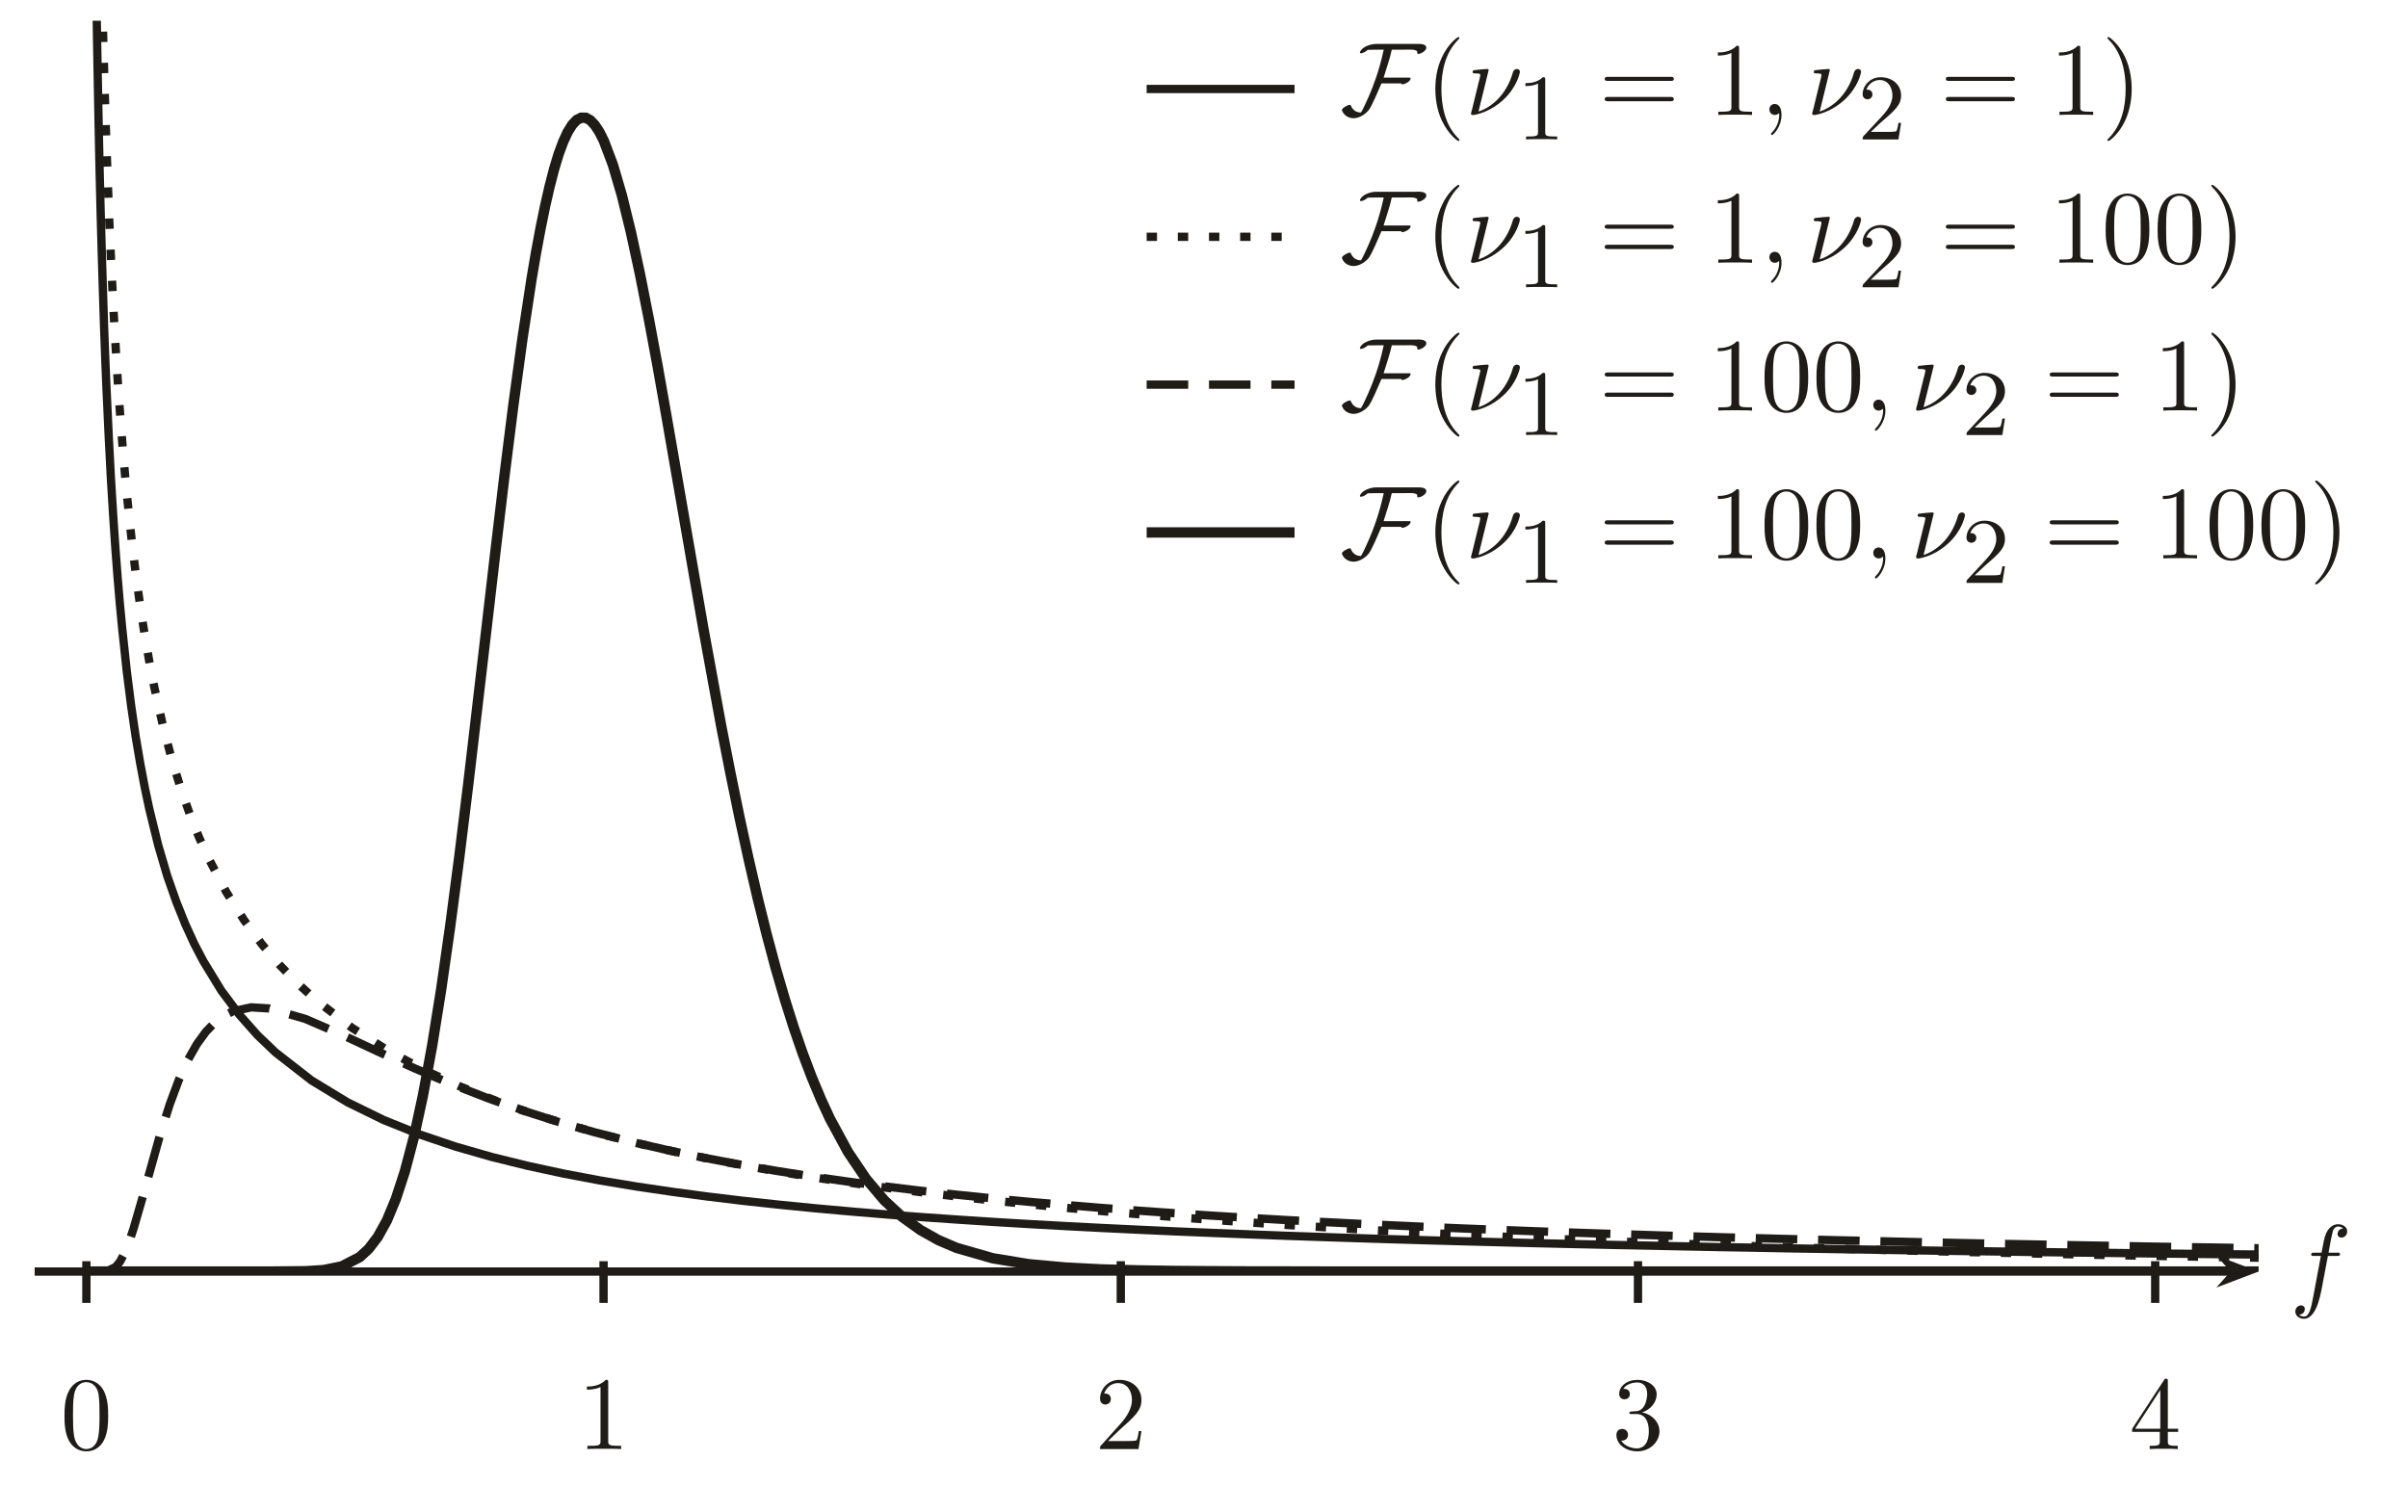
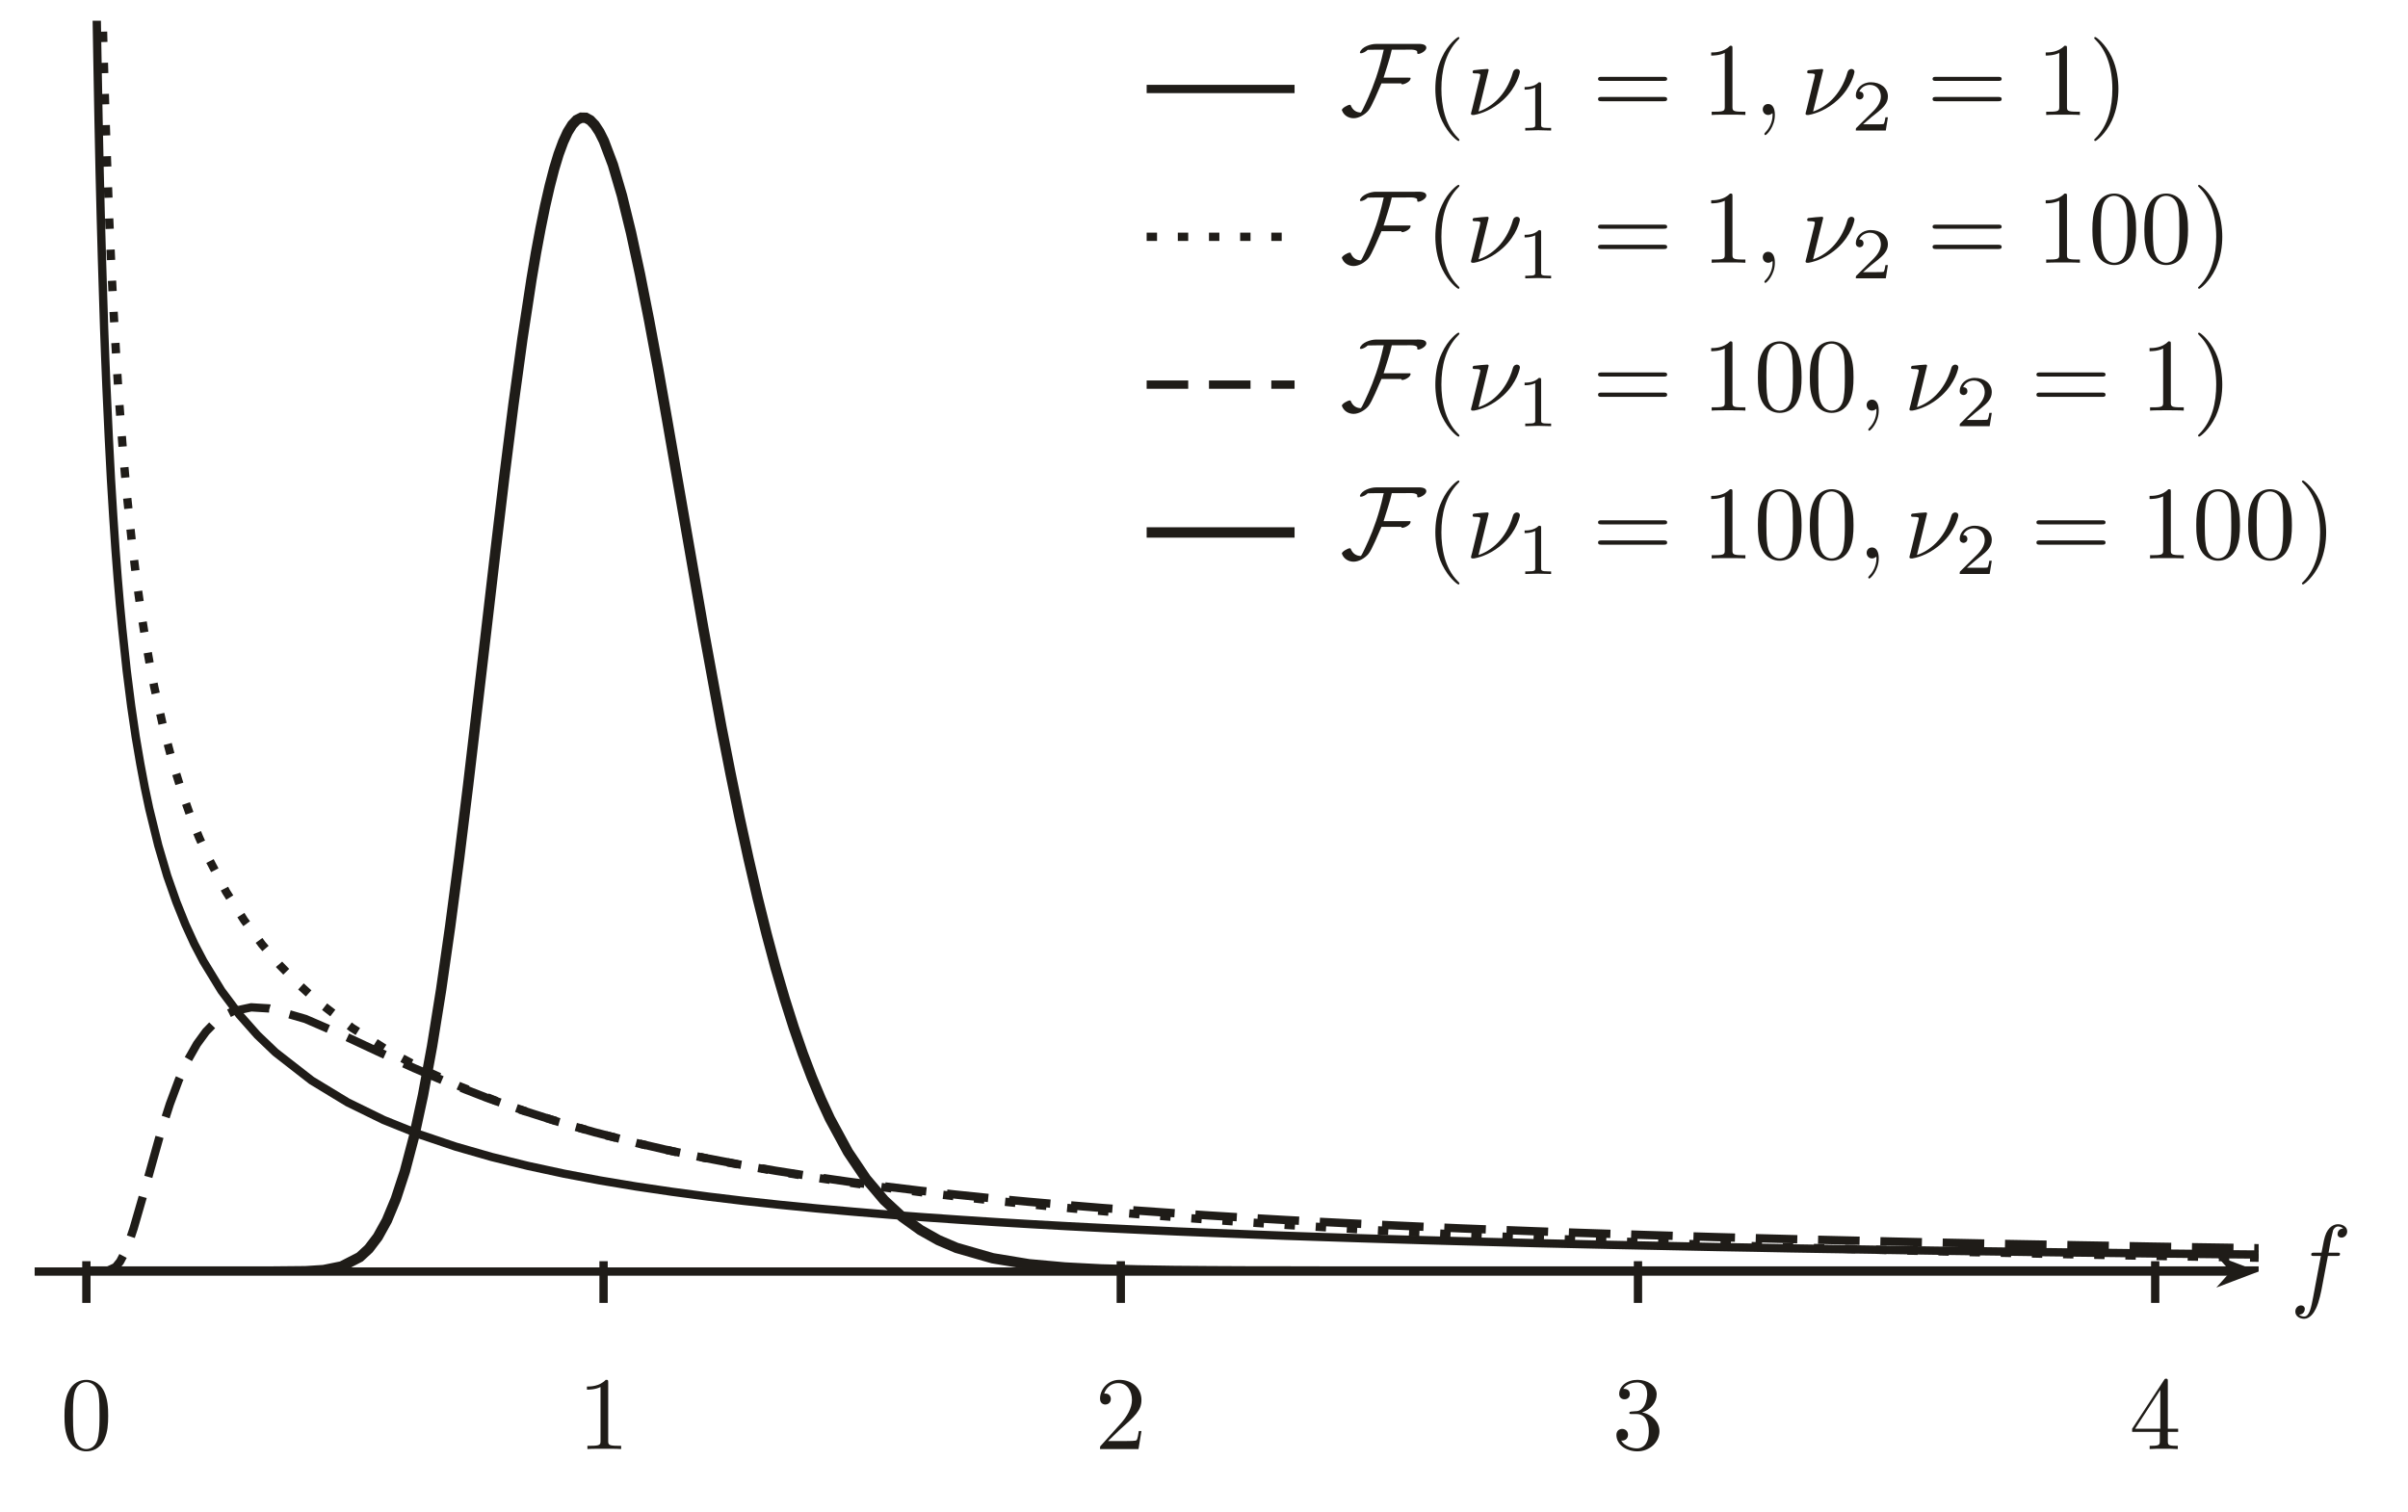
<svg xmlns="http://www.w3.org/2000/svg" xmlns:xlink="http://www.w3.org/1999/xlink" width="229.871pt" height="144.317pt" viewBox="0 0 229.871 144.317">
  <defs>
    <g>
      <g id="glyph-0-0">
        <path d="M 3.641 -3.969 L 4.5 -3.969 C 4.688 -3.969 4.797 -3.969 4.797 -4.172 C 4.797 -4.281 4.688 -4.281 4.531 -4.281 L 3.703 -4.281 L 3.906 -5.406 C 3.953 -5.609 4.094 -6.312 4.141 -6.438 C 4.234 -6.625 4.406 -6.781 4.609 -6.781 C 4.656 -6.781 4.906 -6.781 5.094 -6.594 C 4.656 -6.562 4.562 -6.219 4.562 -6.062 C 4.562 -5.828 4.75 -5.719 4.938 -5.719 C 5.188 -5.719 5.484 -5.938 5.484 -6.312 C 5.484 -6.766 5.016 -7 4.609 -7 C 4.281 -7 3.656 -6.812 3.359 -5.828 C 3.297 -5.625 3.266 -5.531 3.031 -4.281 L 2.344 -4.281 C 2.156 -4.281 2.047 -4.281 2.047 -4.094 C 2.047 -3.969 2.141 -3.969 2.328 -3.969 L 2.969 -3.969 L 2.234 -0.047 C 2.047 0.906 1.891 1.812 1.375 1.812 C 1.328 1.812 1.078 1.812 0.891 1.641 C 1.344 1.609 1.438 1.25 1.438 1.094 C 1.438 0.875 1.266 0.75 1.078 0.75 C 0.812 0.75 0.531 0.969 0.531 1.344 C 0.531 1.797 0.969 2.031 1.375 2.031 C 1.922 2.031 2.312 1.453 2.484 1.078 C 2.812 0.453 3.031 -0.75 3.047 -0.828 Z M 3.641 -3.969 " />
      </g>
      <g id="glyph-0-1">
        <path d="M 2.219 -4.281 C 2.219 -4.281 2.219 -4.391 2.094 -4.391 C 1.859 -4.391 1.141 -4.312 0.891 -4.281 C 0.797 -4.281 0.688 -4.266 0.688 -4.094 C 0.688 -3.969 0.781 -3.969 0.938 -3.969 C 1.406 -3.969 1.422 -3.906 1.422 -3.797 C 1.422 -3.734 1.312 -3.266 1.234 -3 L 0.641 -0.562 C 0.594 -0.422 0.531 -0.141 0.531 -0.125 C 0.531 -0.016 0.625 0 0.688 0 L 0.828 0 C 1.516 -0.125 2.594 -0.5 3.625 -1.453 C 4.938 -2.672 5.203 -4.031 5.203 -4.125 C 5.203 -4.281 5.078 -4.391 4.906 -4.391 C 4.828 -4.391 4.609 -4.344 4.531 -4.062 C 3.891 -1.812 2.375 -0.688 1.25 -0.328 Z M 2.219 -4.281 " />
      </g>
      <g id="glyph-0-2">
        <path d="M 2.016 -0.016 C 2.016 -0.672 1.766 -1.047 1.375 -1.047 C 1.047 -1.047 0.859 -0.797 0.859 -0.531 C 0.859 -0.266 1.047 0 1.375 0 C 1.5 0 1.625 -0.047 1.719 -0.125 C 1.75 -0.156 1.766 -0.156 1.781 -0.156 C 1.781 -0.156 1.797 -0.156 1.797 -0.016 C 1.797 0.719 1.453 1.312 1.125 1.641 C 1.016 1.75 1.016 1.781 1.016 1.812 C 1.016 1.875 1.062 1.922 1.109 1.922 C 1.219 1.922 2.016 1.156 2.016 -0.016 Z M 2.016 -0.016 " />
      </g>
      <g id="glyph-1-0">
        <path d="M 4.562 -3.172 C 4.562 -3.969 4.516 -4.766 4.172 -5.5 C 3.703 -6.453 2.891 -6.609 2.484 -6.609 C 1.891 -6.609 1.156 -6.344 0.75 -5.422 C 0.438 -4.75 0.391 -3.969 0.391 -3.172 C 0.391 -2.438 0.422 -1.531 0.828 -0.781 C 1.266 0.016 1.984 0.219 2.469 0.219 C 3 0.219 3.766 0.016 4.203 -0.938 C 4.516 -1.625 4.562 -2.391 4.562 -3.172 Z M 2.469 0 C 2.078 0 1.5 -0.25 1.312 -1.203 C 1.203 -1.797 1.203 -2.703 1.203 -3.297 C 1.203 -3.922 1.203 -4.578 1.297 -5.125 C 1.484 -6.297 2.219 -6.391 2.469 -6.391 C 2.797 -6.391 3.453 -6.219 3.641 -5.234 C 3.734 -4.672 3.734 -3.922 3.734 -3.297 C 3.734 -2.547 3.734 -1.875 3.625 -1.234 C 3.484 -0.297 2.922 0 2.469 0 Z M 2.469 0 " />
      </g>
      <g id="glyph-1-1">
        <path d="M 2.922 -6.344 C 2.922 -6.594 2.922 -6.609 2.688 -6.609 C 2.078 -5.969 1.203 -5.969 0.891 -5.969 L 0.891 -5.672 C 1.078 -5.672 1.672 -5.672 2.188 -5.922 L 2.188 -0.781 C 2.188 -0.422 2.156 -0.312 1.266 -0.312 L 0.938 -0.312 L 0.938 0 C 1.297 -0.031 2.156 -0.031 2.547 -0.031 C 2.953 -0.031 3.812 -0.031 4.156 0 L 4.156 -0.312 L 3.844 -0.312 C 2.953 -0.312 2.922 -0.422 2.922 -0.781 Z M 2.922 -6.344 " />
      </g>
      <g id="glyph-1-2">
        <path d="M 1.266 -0.766 L 2.312 -1.781 C 3.859 -3.156 4.453 -3.688 4.453 -4.688 C 4.453 -5.812 3.562 -6.609 2.344 -6.609 C 1.234 -6.609 0.5 -5.688 0.5 -4.812 C 0.5 -4.25 0.984 -4.25 1.016 -4.25 C 1.188 -4.25 1.531 -4.375 1.531 -4.781 C 1.531 -5.047 1.359 -5.297 1.016 -5.297 C 0.938 -5.297 0.906 -5.297 0.891 -5.281 C 1.109 -5.938 1.641 -6.297 2.219 -6.297 C 3.125 -6.297 3.547 -5.5 3.547 -4.688 C 3.547 -3.891 3.062 -3.109 2.516 -2.484 L 0.609 -0.359 C 0.5 -0.266 0.5 -0.234 0.5 0 L 4.172 0 L 4.453 -1.719 L 4.203 -1.719 C 4.156 -1.422 4.094 -0.984 3.984 -0.844 C 3.922 -0.766 3.266 -0.766 3.047 -0.766 Z M 1.266 -0.766 " />
      </g>
      <g id="glyph-1-3">
        <path d="M 2.875 -3.5 C 3.688 -3.766 4.266 -4.453 4.266 -5.234 C 4.266 -6.047 3.391 -6.609 2.438 -6.609 C 1.438 -6.609 0.688 -6.016 0.688 -5.266 C 0.688 -4.938 0.906 -4.75 1.188 -4.75 C 1.5 -4.75 1.703 -4.953 1.703 -5.25 C 1.703 -5.75 1.234 -5.75 1.078 -5.75 C 1.391 -6.234 2.047 -6.359 2.406 -6.359 C 2.812 -6.359 3.359 -6.141 3.359 -5.25 C 3.359 -5.125 3.328 -4.547 3.078 -4.125 C 2.781 -3.641 2.438 -3.609 2.188 -3.609 C 2.109 -3.594 1.875 -3.578 1.812 -3.578 C 1.719 -3.562 1.656 -3.547 1.656 -3.453 C 1.656 -3.344 1.719 -3.344 1.891 -3.344 L 2.328 -3.344 C 3.141 -3.344 3.516 -2.672 3.516 -1.703 C 3.516 -0.344 2.828 -0.062 2.391 -0.062 C 1.969 -0.062 1.219 -0.234 0.875 -0.812 C 1.219 -0.766 1.531 -0.984 1.531 -1.359 C 1.531 -1.719 1.266 -1.922 0.969 -1.922 C 0.734 -1.922 0.422 -1.781 0.422 -1.344 C 0.422 -0.438 1.344 0.219 2.422 0.219 C 3.625 0.219 4.531 -0.688 4.531 -1.703 C 4.531 -2.516 3.906 -3.281 2.875 -3.5 Z M 2.875 -3.5 " />
      </g>
      <g id="glyph-1-4">
        <path d="M 2.922 -1.641 L 2.922 -0.781 C 2.922 -0.422 2.891 -0.312 2.156 -0.312 L 1.953 -0.312 L 1.953 0 C 2.359 -0.031 2.875 -0.031 3.297 -0.031 C 3.703 -0.031 4.234 -0.031 4.641 0 L 4.641 -0.312 L 4.438 -0.312 C 3.703 -0.312 3.688 -0.422 3.688 -0.781 L 3.688 -1.641 L 4.672 -1.641 L 4.672 -1.938 L 3.688 -1.938 L 3.688 -6.453 C 3.688 -6.656 3.688 -6.719 3.516 -6.719 C 3.438 -6.719 3.406 -6.719 3.328 -6.594 L 0.281 -1.938 L 0.281 -1.641 Z M 2.969 -1.938 L 0.562 -1.938 L 2.969 -5.641 Z M 2.969 -1.938 " />
      </g>
      <g id="glyph-1-5">
        <path d="M 3.281 2.375 C 3.281 2.344 3.281 2.328 3.109 2.156 C 1.875 0.906 1.562 -0.969 1.562 -2.484 C 1.562 -4.203 1.938 -5.938 3.156 -7.172 C 3.281 -7.297 3.281 -7.312 3.281 -7.344 C 3.281 -7.406 3.25 -7.438 3.188 -7.438 C 3.078 -7.438 2.188 -6.766 1.609 -5.5 C 1.094 -4.422 0.984 -3.312 0.984 -2.484 C 0.984 -1.703 1.094 -0.5 1.641 0.609 C 2.234 1.828 3.078 2.484 3.188 2.484 C 3.25 2.484 3.281 2.453 3.281 2.375 Z M 3.281 2.375 " />
      </g>
      <g id="glyph-1-6">
        <path d="M 6.812 -3.25 C 6.969 -3.25 7.156 -3.25 7.156 -3.438 C 7.156 -3.641 6.969 -3.641 6.828 -3.641 L 0.891 -3.641 C 0.75 -3.641 0.562 -3.641 0.562 -3.438 C 0.562 -3.25 0.75 -3.25 0.891 -3.25 Z M 6.828 -1.312 C 6.969 -1.312 7.156 -1.312 7.156 -1.516 C 7.156 -1.719 6.969 -1.719 6.812 -1.719 L 0.891 -1.719 C 0.75 -1.719 0.562 -1.719 0.562 -1.516 C 0.562 -1.312 0.75 -1.312 0.891 -1.312 Z M 6.828 -1.312 " />
      </g>
      <g id="glyph-1-7">
        <path d="M 2.875 -2.484 C 2.875 -3.25 2.766 -4.453 2.219 -5.578 C 1.625 -6.797 0.766 -7.438 0.672 -7.438 C 0.609 -7.438 0.562 -7.406 0.562 -7.344 C 0.562 -7.312 0.562 -7.297 0.75 -7.109 C 1.719 -6.125 2.297 -4.547 2.297 -2.484 C 2.297 -0.781 1.922 0.969 0.688 2.219 C 0.562 2.328 0.562 2.344 0.562 2.375 C 0.562 2.438 0.609 2.484 0.672 2.484 C 0.766 2.484 1.656 1.812 2.25 0.547 C 2.75 -0.547 2.875 -1.641 2.875 -2.484 Z M 2.875 -2.484 " />
      </g>
      <g id="glyph-2-0">
        <path d="M 8.234 -6.406 C 8.234 -6.859 7.469 -6.781 7.156 -6.781 L 3.422 -6.781 C 2.922 -6.781 2.047 -6.5 1.891 -5.969 C 1.906 -5.906 1.922 -5.891 1.984 -5.891 C 2.203 -5.891 2.5 -6.078 2.641 -6.219 C 2.953 -6.219 3.25 -6.234 3.547 -6.234 L 4.172 -6.234 C 4.172 -6.234 4.125 -6.062 4.125 -6.047 C 3.734 -4.234 3.156 -2.703 2.719 -1.719 C 2.656 -1.594 2.125 -0.359 1.984 -0.234 C 1.547 -0.234 1.219 -0.469 1.047 -0.859 C 1.016 -0.922 1.016 -0.969 0.938 -0.969 C 0.719 -0.969 0.172 -0.641 0.172 -0.469 C 0.172 -0.453 0.172 -0.438 0.188 -0.422 C 0.359 0.047 0.812 0.312 1.297 0.312 C 1.812 0.312 2.391 -0.047 2.703 -0.422 C 3.031 -0.797 3.688 -2.422 3.953 -3.016 L 5.859 -3.016 C 5.859 -3 5.844 -3 5.844 -2.984 C 5.844 -2.953 5.906 -2.922 5.938 -2.922 C 6.156 -2.922 6.734 -3.188 6.734 -3.5 C 6.734 -3.578 6.656 -3.562 6.531 -3.562 L 4.156 -3.562 C 4.422 -4.453 4.75 -5.328 4.938 -6.234 L 6.234 -6.234 C 6.484 -6.234 7.188 -6.297 7.359 -6.078 C 7.375 -6.016 7.359 -5.906 7.375 -5.859 C 7.406 -5.844 7.438 -5.828 7.469 -5.828 C 7.703 -5.828 8.234 -6.125 8.234 -6.406 Z M 8.234 -6.406 " />
      </g>
      <g id="glyph-3-0">
-         <path d="M 2.719 -5.703 C 2.719 -5.922 2.703 -5.938 2.484 -5.938 C 1.922 -5.375 1.109 -5.375 0.828 -5.375 L 0.828 -5.094 C 1 -5.094 1.547 -5.094 2.031 -5.328 L 2.031 -0.719 C 2.031 -0.391 2 -0.281 1.172 -0.281 L 0.891 -0.281 L 0.891 0 C 1.203 -0.031 2 -0.031 2.359 -0.031 C 2.734 -0.031 3.531 -0.031 3.859 0 L 3.859 -0.281 L 3.562 -0.281 C 2.734 -0.281 2.719 -0.391 2.719 -0.719 Z M 2.719 -5.703 " />
+         <path d="M 2.328 -4.406 C 2.328 -4.594 2.312 -4.609 2.109 -4.609 C 1.672 -4.172 1.047 -4.156 0.75 -4.156 L 0.75 -3.906 C 0.922 -3.906 1.375 -3.906 1.766 -4.109 L 1.766 -0.562 C 1.766 -0.344 1.766 -0.25 1.062 -0.25 L 0.812 -0.25 L 0.812 0 C 0.922 0 1.781 -0.031 2.047 -0.031 C 2.25 -0.031 3.125 0 3.281 0 L 3.281 -0.25 L 3.016 -0.25 C 2.328 -0.25 2.328 -0.344 2.328 -0.562 Z M 2.328 -4.406 " />
      </g>
      <g id="glyph-3-1">
-         <path d="M 4.125 -1.578 L 3.875 -1.578 C 3.859 -1.469 3.781 -0.938 3.672 -0.797 C 3.609 -0.719 3 -0.719 2.812 -0.719 L 1.234 -0.719 L 2.109 -1.547 C 3.578 -2.812 4.125 -3.297 4.125 -4.203 C 4.125 -5.234 3.281 -5.938 2.172 -5.938 C 1.156 -5.938 0.453 -5.125 0.453 -4.312 C 0.453 -3.875 0.844 -3.828 0.922 -3.828 C 1.109 -3.828 1.391 -3.969 1.391 -4.297 C 1.391 -4.562 1.203 -4.75 0.922 -4.75 C 0.875 -4.75 0.844 -4.75 0.812 -4.75 C 1.031 -5.375 1.594 -5.672 2.078 -5.672 C 2.984 -5.672 3.297 -4.812 3.297 -4.203 C 3.297 -3.297 2.609 -2.547 2.188 -2.094 L 0.547 -0.328 C 0.453 -0.219 0.453 -0.203 0.453 0 L 3.875 0 Z M 4.125 -1.578 " />
+         <path d="M 3.5 -1.266 L 3.266 -1.266 C 3.25 -1.109 3.172 -0.703 3.094 -0.625 C 3.031 -0.594 2.5 -0.594 2.406 -0.594 L 1.125 -0.594 C 1.859 -1.234 2.094 -1.422 2.516 -1.75 C 3.031 -2.172 3.5 -2.594 3.5 -3.25 C 3.5 -4.094 2.766 -4.609 1.875 -4.609 C 1.016 -4.609 0.438 -4 0.438 -3.359 C 0.438 -3.016 0.734 -2.969 0.812 -2.969 C 0.969 -2.969 1.172 -3.094 1.172 -3.344 C 1.172 -3.469 1.125 -3.719 0.766 -3.719 C 0.984 -4.203 1.453 -4.359 1.781 -4.359 C 2.469 -4.359 2.828 -3.812 2.828 -3.25 C 2.828 -2.656 2.406 -2.172 2.172 -1.922 L 0.5 -0.266 C 0.438 -0.203 0.438 -0.188 0.438 0 L 3.297 0 Z M 3.5 -1.266 " />
      </g>
    </g>
    <clipPath id="clip-0">
      <path clip-rule="nonzero" d="M 3.309 1.98 L 215.613 1.98 L 215.613 121.402 L 3.309 121.402 Z M 3.309 1.98 " />
    </clipPath>
    <clipPath id="clip-1">
      <path clip-rule="nonzero" d="M 3.309 84 L 215.613 84 L 215.613 121.402 L 3.309 121.402 Z M 3.309 84 " />
    </clipPath>
    <clipPath id="clip-2">
      <path clip-rule="nonzero" d="M 3.309 1.98 L 215.613 1.98 L 215.613 121.402 L 3.309 121.402 Z M 3.309 1.98 " />
    </clipPath>
  </defs>
  <g clip-path="url(#clip-0)">
    <path fill="none" stroke-width="0.797" stroke-linecap="butt" stroke-linejoin="miter" stroke="rgb(12.157%, 10.979%, 9.412%)" stroke-opacity="1" stroke-miterlimit="10" d="M 0.842 130.894 L 0.897 126.761 L 0.951 122.974 L 1.006 119.497 L 1.061 116.29 L 1.116 113.311 L 1.167 110.54 L 1.273 105.532 L 1.383 101.109 L 1.493 97.177 L 1.603 93.64 L 1.705 90.438 L 1.815 87.518 L 1.925 84.853 L 2.145 80.116 L 2.357 76.034 L 2.576 72.47 L 2.788 69.319 L 3.004 66.505 L 3.22 63.969 L 3.44 61.673 L 3.868 57.658 L 4.299 54.244 L 4.731 51.3 L 5.171 48.718 L 5.602 46.434 L 6.034 44.389 L 6.897 40.876 L 7.757 37.952 L 8.628 35.468 L 9.492 33.317 L 10.351 31.437 L 11.222 29.773 L 12.949 26.947 L 14.68 24.632 L 16.407 22.681 L 18.138 21.025 L 21.596 18.333 L 25.053 16.233 L 28.511 14.541 L 31.973 13.148 L 35.43 11.982 L 38.888 10.989 L 42.346 10.138 L 45.803 9.392 L 49.261 8.74 L 52.723 8.164 L 56.18 7.653 L 59.638 7.19 L 63.096 6.774 L 66.553 6.401 L 70.011 6.06 L 73.473 5.75 L 76.93 5.463 L 80.388 5.204 L 83.846 4.965 L 87.304 4.741 L 90.761 4.537 L 94.223 4.345 L 97.681 4.168 L 101.138 4.003 L 104.596 3.846 L 108.054 3.705 L 111.511 3.568 L 114.973 3.434 L 118.431 3.317 L 121.888 3.203 L 125.346 3.097 L 128.804 2.995 L 132.261 2.9 L 135.723 2.81 L 139.181 2.72 L 146.096 2.563 L 153.011 2.422 L 156.473 2.351 L 159.931 2.292 L 163.388 2.225 L 166.846 2.17 L 170.308 2.116 L 173.765 2.061 L 177.227 2.006 L 180.685 1.959 L 184.142 1.915 L 187.596 1.864 L 191.054 1.821 L 194.512 1.782 L 197.977 1.739 L 201.435 1.703 L 204.893 1.664 L 208.35 1.633 " transform="matrix(0.99529, 0, 0, -0.99529, 8.24443, 121.4024)" />
    <path fill="none" stroke-width="0.797" stroke-linecap="butt" stroke-linejoin="miter" stroke="rgb(12.157%, 10.979%, 9.412%)" stroke-opacity="1" stroke-dasharray="0.996 1.993" stroke-miterlimit="10" d="M 1.328 130.894 L 1.434 125.745 L 1.544 121.137 L 1.65 116.989 L 1.76 113.217 L 1.866 109.783 L 1.976 106.623 L 2.086 103.711 L 2.188 101.019 L 2.404 96.176 L 2.619 91.929 L 2.839 88.173 L 3.051 84.814 L 3.271 81.788 L 3.483 79.044 L 3.699 76.54 L 3.915 74.24 L 4.346 70.147 L 4.778 66.615 L 5.21 63.518 L 5.642 60.775 L 6.073 58.318 L 6.505 56.104 L 7.368 52.258 L 8.228 49.012 L 9.091 46.222 L 9.951 43.788 L 10.814 41.642 L 11.678 39.722 L 13.405 36.433 L 15.132 33.702 L 16.854 31.371 L 18.577 29.365 L 20.304 27.603 L 22.031 26.037 L 25.477 23.38 L 28.931 21.19 L 32.377 19.341 L 35.831 17.76 L 39.284 16.378 L 42.73 15.161 L 46.184 14.086 L 49.63 13.12 L 53.084 12.253 L 56.534 11.468 L 59.983 10.754 L 63.433 10.106 L 66.883 9.506 L 70.333 8.949 L 73.787 8.442 L 77.233 7.975 L 80.686 7.532 L 84.14 7.127 L 87.586 6.747 L 91.04 6.397 L 94.486 6.064 L 97.94 5.754 L 101.385 5.463 L 104.839 5.193 L 108.289 4.937 L 111.739 4.698 L 115.189 4.466 L 118.639 4.255 L 122.092 4.05 L 125.542 3.862 L 128.992 3.682 L 132.442 3.513 L 135.892 3.348 L 139.342 3.195 L 146.241 2.912 L 149.695 2.783 L 153.141 2.661 L 156.595 2.543 L 160.041 2.433 L 163.494 2.324 L 166.948 2.225 L 170.394 2.127 L 173.848 2.033 L 177.294 1.947 L 180.748 1.864 L 184.197 1.79 L 187.647 1.711 L 194.547 1.57 L 197.997 1.507 L 201.451 1.444 L 204.896 1.386 L 208.35 1.327 " transform="matrix(0.99529, 0, 0, -0.99529, 8.24443, 121.4024)" />
  </g>
  <g clip-path="url(#clip-1)">
    <path fill="none" stroke-width="0.797" stroke-linecap="butt" stroke-linejoin="miter" stroke="rgb(12.157%, 10.979%, 9.412%)" stroke-opacity="1" stroke-dasharray="3.985 1.993" stroke-miterlimit="10" d="M 0.198 0 L 1.937 0.028 L 2.804 0.432 L 3.236 0.966 L 3.667 1.782 L 4.103 2.857 L 4.535 4.149 L 5.402 7.151 L 7.137 13.356 L 8.008 16.072 L 8.872 18.391 L 9.739 20.299 L 10.606 21.826 L 11.474 23.015 L 12.341 23.906 L 13.208 24.541 L 14.072 24.973 L 15.811 25.346 L 17.545 25.24 L 21.015 24.231 L 24.48 22.732 L 27.954 21.107 L 31.423 19.518 L 34.889 18.038 L 38.362 16.684 L 41.828 15.456 L 45.297 14.349 L 48.767 13.356 L 52.236 12.461 L 55.702 11.657 L 59.175 10.93 L 62.644 10.271 L 66.11 9.671 L 69.583 9.125 L 73.053 8.627 L 76.518 8.175 L 79.992 7.755 L 83.457 7.375 L 86.927 7.018 L 90.4 6.692 L 93.866 6.393 L 97.335 6.107 L 100.805 5.848 L 104.274 5.605 L 107.74 5.377 L 111.213 5.165 L 114.682 4.965 L 118.148 4.777 L 121.621 4.604 L 125.091 4.439 L 128.556 4.282 L 132.03 4.133 L 135.495 3.999 L 138.965 3.866 L 142.438 3.74 L 149.369 3.513 L 152.843 3.407 L 156.312 3.305 L 159.778 3.211 L 163.251 3.12 L 166.721 3.034 L 170.186 2.952 L 173.66 2.869 L 177.125 2.791 L 180.595 2.72 L 184.068 2.649 L 187.533 2.587 L 191.003 2.52 L 194.472 2.461 L 197.942 2.398 L 201.407 2.343 L 204.881 2.292 L 208.35 2.237 " transform="matrix(0.99529, 0, 0, -0.99529, 8.24443, 121.4024)" />
  </g>
  <g clip-path="url(#clip-2)">
    <path fill="none" stroke-width="0.996" stroke-linecap="butt" stroke-linejoin="miter" stroke="rgb(12.157%, 10.979%, 9.412%)" stroke-opacity="1" stroke-miterlimit="10" d="M 0.198 0 L 17.545 0 L 21.015 0.032 L 22.749 0.141 L 24.48 0.491 L 26.219 1.386 L 27.086 2.186 L 27.954 3.328 L 28.821 4.894 L 29.684 6.967 L 30.552 9.62 L 31.423 12.924 L 32.29 16.924 L 33.158 21.629 L 34.025 27.03 L 34.889 33.074 L 35.756 39.671 L 36.623 46.712 L 38.362 61.552 L 39.229 69.013 L 40.093 76.273 L 40.96 83.157 L 41.828 89.504 L 42.695 95.187 L 43.127 97.738 L 43.566 100.085 L 43.998 102.204 L 44.434 104.104 L 44.865 105.768 L 45.297 107.193 L 45.733 108.374 L 46.164 109.312 L 46.6 110.01 L 47.032 110.47 L 47.464 110.686 L 47.899 110.678 L 48.331 110.442 L 48.767 109.983 L 49.202 109.324 L 49.638 108.456 L 50.501 106.172 L 51.369 103.217 L 52.236 99.677 L 53.103 95.662 L 53.971 91.266 L 54.842 86.58 L 55.702 81.701 L 59.175 61.701 L 60.906 52.246 L 61.777 47.803 L 62.644 43.576 L 63.512 39.597 L 64.379 35.853 L 65.246 32.367 L 66.11 29.133 L 66.981 26.151 L 67.849 23.407 L 68.716 20.899 L 69.583 18.619 L 70.451 16.543 L 71.314 14.671 L 73.053 11.464 L 74.788 8.89 L 76.518 6.845 L 78.253 5.236 L 79.992 3.988 L 81.723 3.014 L 83.457 2.273 L 86.927 1.276 L 90.4 0.703 L 93.866 0.389 L 97.335 0.208 L 100.805 0.114 L 104.274 0.059 L 107.74 0.032 L 111.213 0.016 L 114.682 0.012 L 118.148 0.004 L 121.621 0 L 208.35 0 " transform="matrix(0.99529, 0, 0, -0.99529, 8.24443, 121.4024)" />
  </g>
  <path fill="none" stroke-width="0.797" stroke-linecap="butt" stroke-linejoin="miter" stroke="rgb(12.157%, 10.979%, 9.412%)" stroke-opacity="1" stroke-miterlimit="10" d="M -4.959 0 L 205.937 0 " transform="matrix(0.99529, 0, 0, -0.99529, 8.24443, 121.4024)" />
  <path fill-rule="nonzero" fill="rgb(12.157%, 10.979%, 9.412%)" fill-opacity="1" stroke-width="0.672" stroke-linecap="butt" stroke-linejoin="miter" stroke="rgb(12.157%, 10.979%, 9.412%)" stroke-opacity="1" stroke-miterlimit="10" d="M 3.029 0 L 1.086 0.738 L 1.741 0 L 1.086 -0.738 Z M 3.029 0 " transform="matrix(0.99529, 0, 0, -0.99529, 211.6456, 121.4024)" />
  <g fill="rgb(12.157%, 10.979%, 9.412%)" fill-opacity="1">
    <use xlink:href="#glyph-0-0" x="218.584" y="123.882" />
  </g>
  <path fill="none" stroke-width="0.797" stroke-linecap="butt" stroke-linejoin="miter" stroke="rgb(12.157%, 10.979%, 9.412%)" stroke-opacity="1" stroke-miterlimit="10" d="M 0.002 0.993 L 0.002 -3.006 " transform="matrix(0.99529, 0, 0, -0.99529, 8.24443, 121.4024)" />
  <path fill="none" stroke-width="0.797" stroke-linecap="butt" stroke-linejoin="miter" stroke="rgb(12.157%, 10.979%, 9.412%)" stroke-opacity="1" stroke-miterlimit="10" d="M 49.606 0.993 L 49.606 -3.006 " transform="matrix(0.99529, 0, 0, -0.99529, 8.24443, 121.4024)" />
  <path fill="none" stroke-width="0.797" stroke-linecap="butt" stroke-linejoin="miter" stroke="rgb(12.157%, 10.979%, 9.412%)" stroke-opacity="1" stroke-miterlimit="10" d="M 99.215 0.993 L 99.215 -3.006 " transform="matrix(0.99529, 0, 0, -0.99529, 8.24443, 121.4024)" />
  <path fill="none" stroke-width="0.797" stroke-linecap="butt" stroke-linejoin="miter" stroke="rgb(12.157%, 10.979%, 9.412%)" stroke-opacity="1" stroke-miterlimit="10" d="M 148.82 0.993 L 148.82 -3.006 " transform="matrix(0.99529, 0, 0, -0.99529, 8.24443, 121.4024)" />
  <path fill="none" stroke-width="0.797" stroke-linecap="butt" stroke-linejoin="miter" stroke="rgb(12.157%, 10.979%, 9.412%)" stroke-opacity="1" stroke-miterlimit="10" d="M 198.429 0.993 L 198.429 -3.006 " transform="matrix(0.99529, 0, 0, -0.99529, 8.24443, 121.4024)" />
  <g fill="rgb(12.157%, 10.979%, 9.412%)" fill-opacity="1">
    <use xlink:href="#glyph-1-0" x="5.765" y="138.349" />
  </g>
  <g fill="rgb(12.157%, 10.979%, 9.412%)" fill-opacity="1">
    <use xlink:href="#glyph-1-1" x="55.138" y="138.349" />
  </g>
  <g fill="rgb(12.157%, 10.979%, 9.412%)" fill-opacity="1">
    <use xlink:href="#glyph-1-2" x="104.511" y="138.349" />
  </g>
  <g fill="rgb(12.157%, 10.979%, 9.412%)" fill-opacity="1">
    <use xlink:href="#glyph-1-3" x="153.883" y="138.349" />
  </g>
  <g fill="rgb(12.157%, 10.979%, 9.412%)" fill-opacity="1">
    <use xlink:href="#glyph-1-4" x="203.256" y="138.349" />
  </g>
  <path fill="none" stroke-width="0.797" stroke-linecap="butt" stroke-linejoin="miter" stroke="rgb(12.157%, 10.979%, 9.412%)" stroke-opacity="1" stroke-miterlimit="10" d="M 101.696 113.441 L 115.883 113.441 " transform="matrix(0.99529, 0, 0, -0.99529, 8.24443, 121.4024)" />
  <g fill="rgb(12.157%, 10.979%, 9.412%)" fill-opacity="1">
    <use xlink:href="#glyph-2-0" x="127.924" y="10.976" />
  </g>
  <g fill="rgb(12.157%, 10.979%, 9.412%)" fill-opacity="1">
    <use xlink:href="#glyph-1-5" x="136.036" y="10.976" />
  </g>
  <g fill="rgb(12.157%, 10.979%, 9.412%)" fill-opacity="1">
    <use xlink:href="#glyph-0-1" x="139.891" y="10.976" />
  </g>
  <g fill="rgb(12.157%, 10.979%, 9.412%)" fill-opacity="1">
-     <use xlink:href="#glyph-3-0" x="144.79" y="13.312" />
-   </g>
-   <g fill="rgb(12.157%, 10.979%, 9.412%)" fill-opacity="1">
-     <use xlink:href="#glyph-1-6" x="152.626" y="10.976" />
-   </g>
-   <g fill="rgb(12.157%, 10.979%, 9.412%)" fill-opacity="1">
-     <use xlink:href="#glyph-1-1" x="163.095" y="10.976" />
-   </g>
-   <g fill="rgb(12.157%, 10.979%, 9.412%)" fill-opacity="1">
-     <use xlink:href="#glyph-0-2" x="168.05" y="10.976" />
-   </g>
-   <g fill="rgb(12.157%, 10.979%, 9.412%)" fill-opacity="1">
-     <use xlink:href="#glyph-0-1" x="172.461" y="10.976" />
-   </g>
-   <g fill="rgb(12.157%, 10.979%, 9.412%)" fill-opacity="1">
-     <use xlink:href="#glyph-3-1" x="177.356" y="13.312" />
-   </g>
-   <g fill="rgb(12.157%, 10.979%, 9.412%)" fill-opacity="1">
-     <use xlink:href="#glyph-1-6" x="185.192" y="10.976" />
-   </g>
-   <g fill="rgb(12.157%, 10.979%, 9.412%)" fill-opacity="1">
-     <use xlink:href="#glyph-1-1" x="195.661" y="10.976" />
-     <use xlink:href="#glyph-1-7" x="200.619" y="10.976" />
+     <use xlink:href="#glyph-3-0" x="144.79" y="12.463" />
+   </g>
+   <g fill="rgb(12.157%, 10.979%, 9.412%)" fill-opacity="1">
+     <use xlink:href="#glyph-1-6" x="151.992" y="10.976" />
+   </g>
+   <g fill="rgb(12.157%, 10.979%, 9.412%)" fill-opacity="1">
+     <use xlink:href="#glyph-1-1" x="162.461" y="10.976" />
+   </g>
+   <g fill="rgb(12.157%, 10.979%, 9.412%)" fill-opacity="1">
+     <use xlink:href="#glyph-0-2" x="167.417" y="10.976" />
+   </g>
+   <g fill="rgb(12.157%, 10.979%, 9.412%)" fill-opacity="1">
+     <use xlink:href="#glyph-0-1" x="171.828" y="10.976" />
+   </g>
+   <g fill="rgb(12.157%, 10.979%, 9.412%)" fill-opacity="1">
+     <use xlink:href="#glyph-3-1" x="176.722" y="12.463" />
+   </g>
+   <g fill="rgb(12.157%, 10.979%, 9.412%)" fill-opacity="1">
+     <use xlink:href="#glyph-1-6" x="183.925" y="10.976" />
+   </g>
+   <g fill="rgb(12.157%, 10.979%, 9.412%)" fill-opacity="1">
+     <use xlink:href="#glyph-1-1" x="194.394" y="10.976" />
+     <use xlink:href="#glyph-1-7" x="199.352" y="10.976" />
  </g>
  <path fill="none" stroke-width="0.797" stroke-linecap="butt" stroke-linejoin="miter" stroke="rgb(12.157%, 10.979%, 9.412%)" stroke-opacity="1" stroke-dasharray="0.996 1.993" stroke-miterlimit="10" d="M 101.696 99.261 L 115.883 99.261 " transform="matrix(0.99529, 0, 0, -0.99529, 8.24443, 121.4024)" />
  <g fill="rgb(12.157%, 10.979%, 9.412%)" fill-opacity="1">
    <use xlink:href="#glyph-2-0" x="127.924" y="25.088" />
  </g>
  <g fill="rgb(12.157%, 10.979%, 9.412%)" fill-opacity="1">
    <use xlink:href="#glyph-1-5" x="136.036" y="25.088" />
  </g>
  <g fill="rgb(12.157%, 10.979%, 9.412%)" fill-opacity="1">
    <use xlink:href="#glyph-0-1" x="139.891" y="25.088" />
  </g>
  <g fill="rgb(12.157%, 10.979%, 9.412%)" fill-opacity="1">
-     <use xlink:href="#glyph-3-0" x="144.79" y="27.424" />
-   </g>
-   <g fill="rgb(12.157%, 10.979%, 9.412%)" fill-opacity="1">
-     <use xlink:href="#glyph-1-6" x="152.626" y="25.088" />
-   </g>
-   <g fill="rgb(12.157%, 10.979%, 9.412%)" fill-opacity="1">
-     <use xlink:href="#glyph-1-1" x="163.095" y="25.088" />
-   </g>
-   <g fill="rgb(12.157%, 10.979%, 9.412%)" fill-opacity="1">
-     <use xlink:href="#glyph-0-2" x="168.05" y="25.088" />
-   </g>
-   <g fill="rgb(12.157%, 10.979%, 9.412%)" fill-opacity="1">
-     <use xlink:href="#glyph-0-1" x="172.461" y="25.088" />
-   </g>
-   <g fill="rgb(12.157%, 10.979%, 9.412%)" fill-opacity="1">
-     <use xlink:href="#glyph-3-1" x="177.356" y="27.424" />
-   </g>
-   <g fill="rgb(12.157%, 10.979%, 9.412%)" fill-opacity="1">
-     <use xlink:href="#glyph-1-6" x="185.192" y="25.088" />
-   </g>
-   <g fill="rgb(12.157%, 10.979%, 9.412%)" fill-opacity="1">
-     <use xlink:href="#glyph-1-1" x="195.661" y="25.088" />
-     <use xlink:href="#glyph-1-0" x="200.619" y="25.088" />
-     <use xlink:href="#glyph-1-0" x="205.577" y="25.088" />
-     <use xlink:href="#glyph-1-7" x="210.534" y="25.088" />
+     <use xlink:href="#glyph-3-0" x="144.79" y="26.576" />
+   </g>
+   <g fill="rgb(12.157%, 10.979%, 9.412%)" fill-opacity="1">
+     <use xlink:href="#glyph-1-6" x="151.992" y="25.088" />
+   </g>
+   <g fill="rgb(12.157%, 10.979%, 9.412%)" fill-opacity="1">
+     <use xlink:href="#glyph-1-1" x="162.461" y="25.088" />
+   </g>
+   <g fill="rgb(12.157%, 10.979%, 9.412%)" fill-opacity="1">
+     <use xlink:href="#glyph-0-2" x="167.417" y="25.088" />
+   </g>
+   <g fill="rgb(12.157%, 10.979%, 9.412%)" fill-opacity="1">
+     <use xlink:href="#glyph-0-1" x="171.828" y="25.088" />
+   </g>
+   <g fill="rgb(12.157%, 10.979%, 9.412%)" fill-opacity="1">
+     <use xlink:href="#glyph-3-1" x="176.722" y="26.576" />
+   </g>
+   <g fill="rgb(12.157%, 10.979%, 9.412%)" fill-opacity="1">
+     <use xlink:href="#glyph-1-6" x="183.925" y="25.088" />
+   </g>
+   <g fill="rgb(12.157%, 10.979%, 9.412%)" fill-opacity="1">
+     <use xlink:href="#glyph-1-1" x="194.394" y="25.088" />
+     <use xlink:href="#glyph-1-0" x="199.352" y="25.088" />
+     <use xlink:href="#glyph-1-0" x="204.31" y="25.088" />
+     <use xlink:href="#glyph-1-7" x="209.267" y="25.088" />
  </g>
  <path fill="none" stroke-width="0.797" stroke-linecap="butt" stroke-linejoin="miter" stroke="rgb(12.157%, 10.979%, 9.412%)" stroke-opacity="1" stroke-dasharray="3.985 1.993" stroke-miterlimit="10" d="M 101.696 85.081 L 115.883 85.081 " transform="matrix(0.99529, 0, 0, -0.99529, 8.24443, 121.4024)" />
  <g fill="rgb(12.157%, 10.979%, 9.412%)" fill-opacity="1">
    <use xlink:href="#glyph-2-0" x="127.924" y="39.202" />
  </g>
  <g fill="rgb(12.157%, 10.979%, 9.412%)" fill-opacity="1">
    <use xlink:href="#glyph-1-5" x="136.036" y="39.202" />
  </g>
  <g fill="rgb(12.157%, 10.979%, 9.412%)" fill-opacity="1">
    <use xlink:href="#glyph-0-1" x="139.891" y="39.202" />
  </g>
  <g fill="rgb(12.157%, 10.979%, 9.412%)" fill-opacity="1">
-     <use xlink:href="#glyph-3-0" x="144.79" y="41.538" />
-   </g>
-   <g fill="rgb(12.157%, 10.979%, 9.412%)" fill-opacity="1">
-     <use xlink:href="#glyph-1-6" x="152.626" y="39.202" />
-   </g>
-   <g fill="rgb(12.157%, 10.979%, 9.412%)" fill-opacity="1">
-     <use xlink:href="#glyph-1-1" x="163.095" y="39.202" />
-     <use xlink:href="#glyph-1-0" x="168.053" y="39.202" />
-     <use xlink:href="#glyph-1-0" x="173.011" y="39.202" />
-   </g>
-   <g fill="rgb(12.157%, 10.979%, 9.412%)" fill-opacity="1">
-     <use xlink:href="#glyph-0-2" x="177.966" y="39.202" />
-   </g>
-   <g fill="rgb(12.157%, 10.979%, 9.412%)" fill-opacity="1">
-     <use xlink:href="#glyph-0-1" x="182.377" y="39.202" />
-   </g>
-   <g fill="rgb(12.157%, 10.979%, 9.412%)" fill-opacity="1">
-     <use xlink:href="#glyph-3-1" x="187.271" y="41.538" />
-   </g>
-   <g fill="rgb(12.157%, 10.979%, 9.412%)" fill-opacity="1">
-     <use xlink:href="#glyph-1-6" x="195.107" y="39.202" />
-   </g>
-   <g fill="rgb(12.157%, 10.979%, 9.412%)" fill-opacity="1">
-     <use xlink:href="#glyph-1-1" x="205.576" y="39.202" />
-     <use xlink:href="#glyph-1-7" x="210.534" y="39.202" />
+     <use xlink:href="#glyph-3-0" x="144.79" y="40.689" />
+   </g>
+   <g fill="rgb(12.157%, 10.979%, 9.412%)" fill-opacity="1">
+     <use xlink:href="#glyph-1-6" x="151.992" y="39.202" />
+   </g>
+   <g fill="rgb(12.157%, 10.979%, 9.412%)" fill-opacity="1">
+     <use xlink:href="#glyph-1-1" x="162.461" y="39.202" />
+     <use xlink:href="#glyph-1-0" x="167.419" y="39.202" />
+     <use xlink:href="#glyph-1-0" x="172.377" y="39.202" />
+   </g>
+   <g fill="rgb(12.157%, 10.979%, 9.412%)" fill-opacity="1">
+     <use xlink:href="#glyph-0-2" x="177.333" y="39.202" />
+   </g>
+   <g fill="rgb(12.157%, 10.979%, 9.412%)" fill-opacity="1">
+     <use xlink:href="#glyph-0-1" x="181.744" y="39.202" />
+   </g>
+   <g fill="rgb(12.157%, 10.979%, 9.412%)" fill-opacity="1">
+     <use xlink:href="#glyph-3-1" x="186.638" y="40.689" />
+   </g>
+   <g fill="rgb(12.157%, 10.979%, 9.412%)" fill-opacity="1">
+     <use xlink:href="#glyph-1-6" x="193.84" y="39.202" />
+   </g>
+   <g fill="rgb(12.157%, 10.979%, 9.412%)" fill-opacity="1">
+     <use xlink:href="#glyph-1-1" x="204.309" y="39.202" />
+     <use xlink:href="#glyph-1-7" x="209.267" y="39.202" />
  </g>
  <path fill="none" stroke-width="0.996" stroke-linecap="butt" stroke-linejoin="miter" stroke="rgb(12.157%, 10.979%, 9.412%)" stroke-opacity="1" stroke-miterlimit="10" d="M 101.696 70.9 L 115.883 70.9 " transform="matrix(0.99529, 0, 0, -0.99529, 8.24443, 121.4024)" />
  <g fill="rgb(12.157%, 10.979%, 9.412%)" fill-opacity="1">
    <use xlink:href="#glyph-2-0" x="127.924" y="53.316" />
  </g>
  <g fill="rgb(12.157%, 10.979%, 9.412%)" fill-opacity="1">
    <use xlink:href="#glyph-1-5" x="136.036" y="53.316" />
  </g>
  <g fill="rgb(12.157%, 10.979%, 9.412%)" fill-opacity="1">
    <use xlink:href="#glyph-0-1" x="139.891" y="53.316" />
  </g>
  <g fill="rgb(12.157%, 10.979%, 9.412%)" fill-opacity="1">
-     <use xlink:href="#glyph-3-0" x="144.79" y="55.651" />
-   </g>
-   <g fill="rgb(12.157%, 10.979%, 9.412%)" fill-opacity="1">
-     <use xlink:href="#glyph-1-6" x="152.626" y="53.316" />
-   </g>
-   <g fill="rgb(12.157%, 10.979%, 9.412%)" fill-opacity="1">
-     <use xlink:href="#glyph-1-1" x="163.095" y="53.316" />
-     <use xlink:href="#glyph-1-0" x="168.053" y="53.316" />
-     <use xlink:href="#glyph-1-0" x="173.011" y="53.316" />
-   </g>
-   <g fill="rgb(12.157%, 10.979%, 9.412%)" fill-opacity="1">
-     <use xlink:href="#glyph-0-2" x="177.966" y="53.316" />
-   </g>
-   <g fill="rgb(12.157%, 10.979%, 9.412%)" fill-opacity="1">
-     <use xlink:href="#glyph-0-1" x="182.377" y="53.316" />
-   </g>
-   <g fill="rgb(12.157%, 10.979%, 9.412%)" fill-opacity="1">
-     <use xlink:href="#glyph-3-1" x="187.271" y="55.651" />
-   </g>
-   <g fill="rgb(12.157%, 10.979%, 9.412%)" fill-opacity="1">
-     <use xlink:href="#glyph-1-6" x="195.107" y="53.316" />
-   </g>
-   <g fill="rgb(12.157%, 10.979%, 9.412%)" fill-opacity="1">
-     <use xlink:href="#glyph-1-1" x="205.576" y="53.316" />
-     <use xlink:href="#glyph-1-0" x="210.534" y="53.316" />
-     <use xlink:href="#glyph-1-0" x="215.492" y="53.316" />
-     <use xlink:href="#glyph-1-7" x="220.45" y="53.316" />
+     <use xlink:href="#glyph-3-0" x="144.79" y="54.803" />
+   </g>
+   <g fill="rgb(12.157%, 10.979%, 9.412%)" fill-opacity="1">
+     <use xlink:href="#glyph-1-6" x="151.992" y="53.316" />
+   </g>
+   <g fill="rgb(12.157%, 10.979%, 9.412%)" fill-opacity="1">
+     <use xlink:href="#glyph-1-1" x="162.461" y="53.316" />
+     <use xlink:href="#glyph-1-0" x="167.419" y="53.316" />
+     <use xlink:href="#glyph-1-0" x="172.377" y="53.316" />
+   </g>
+   <g fill="rgb(12.157%, 10.979%, 9.412%)" fill-opacity="1">
+     <use xlink:href="#glyph-0-2" x="177.333" y="53.316" />
+   </g>
+   <g fill="rgb(12.157%, 10.979%, 9.412%)" fill-opacity="1">
+     <use xlink:href="#glyph-0-1" x="181.744" y="53.316" />
+   </g>
+   <g fill="rgb(12.157%, 10.979%, 9.412%)" fill-opacity="1">
+     <use xlink:href="#glyph-3-1" x="186.638" y="54.803" />
+   </g>
+   <g fill="rgb(12.157%, 10.979%, 9.412%)" fill-opacity="1">
+     <use xlink:href="#glyph-1-6" x="193.84" y="53.316" />
+   </g>
+   <g fill="rgb(12.157%, 10.979%, 9.412%)" fill-opacity="1">
+     <use xlink:href="#glyph-1-1" x="204.309" y="53.316" />
+     <use xlink:href="#glyph-1-0" x="209.267" y="53.316" />
+     <use xlink:href="#glyph-1-0" x="214.225" y="53.316" />
+     <use xlink:href="#glyph-1-7" x="219.183" y="53.316" />
  </g>
</svg>
